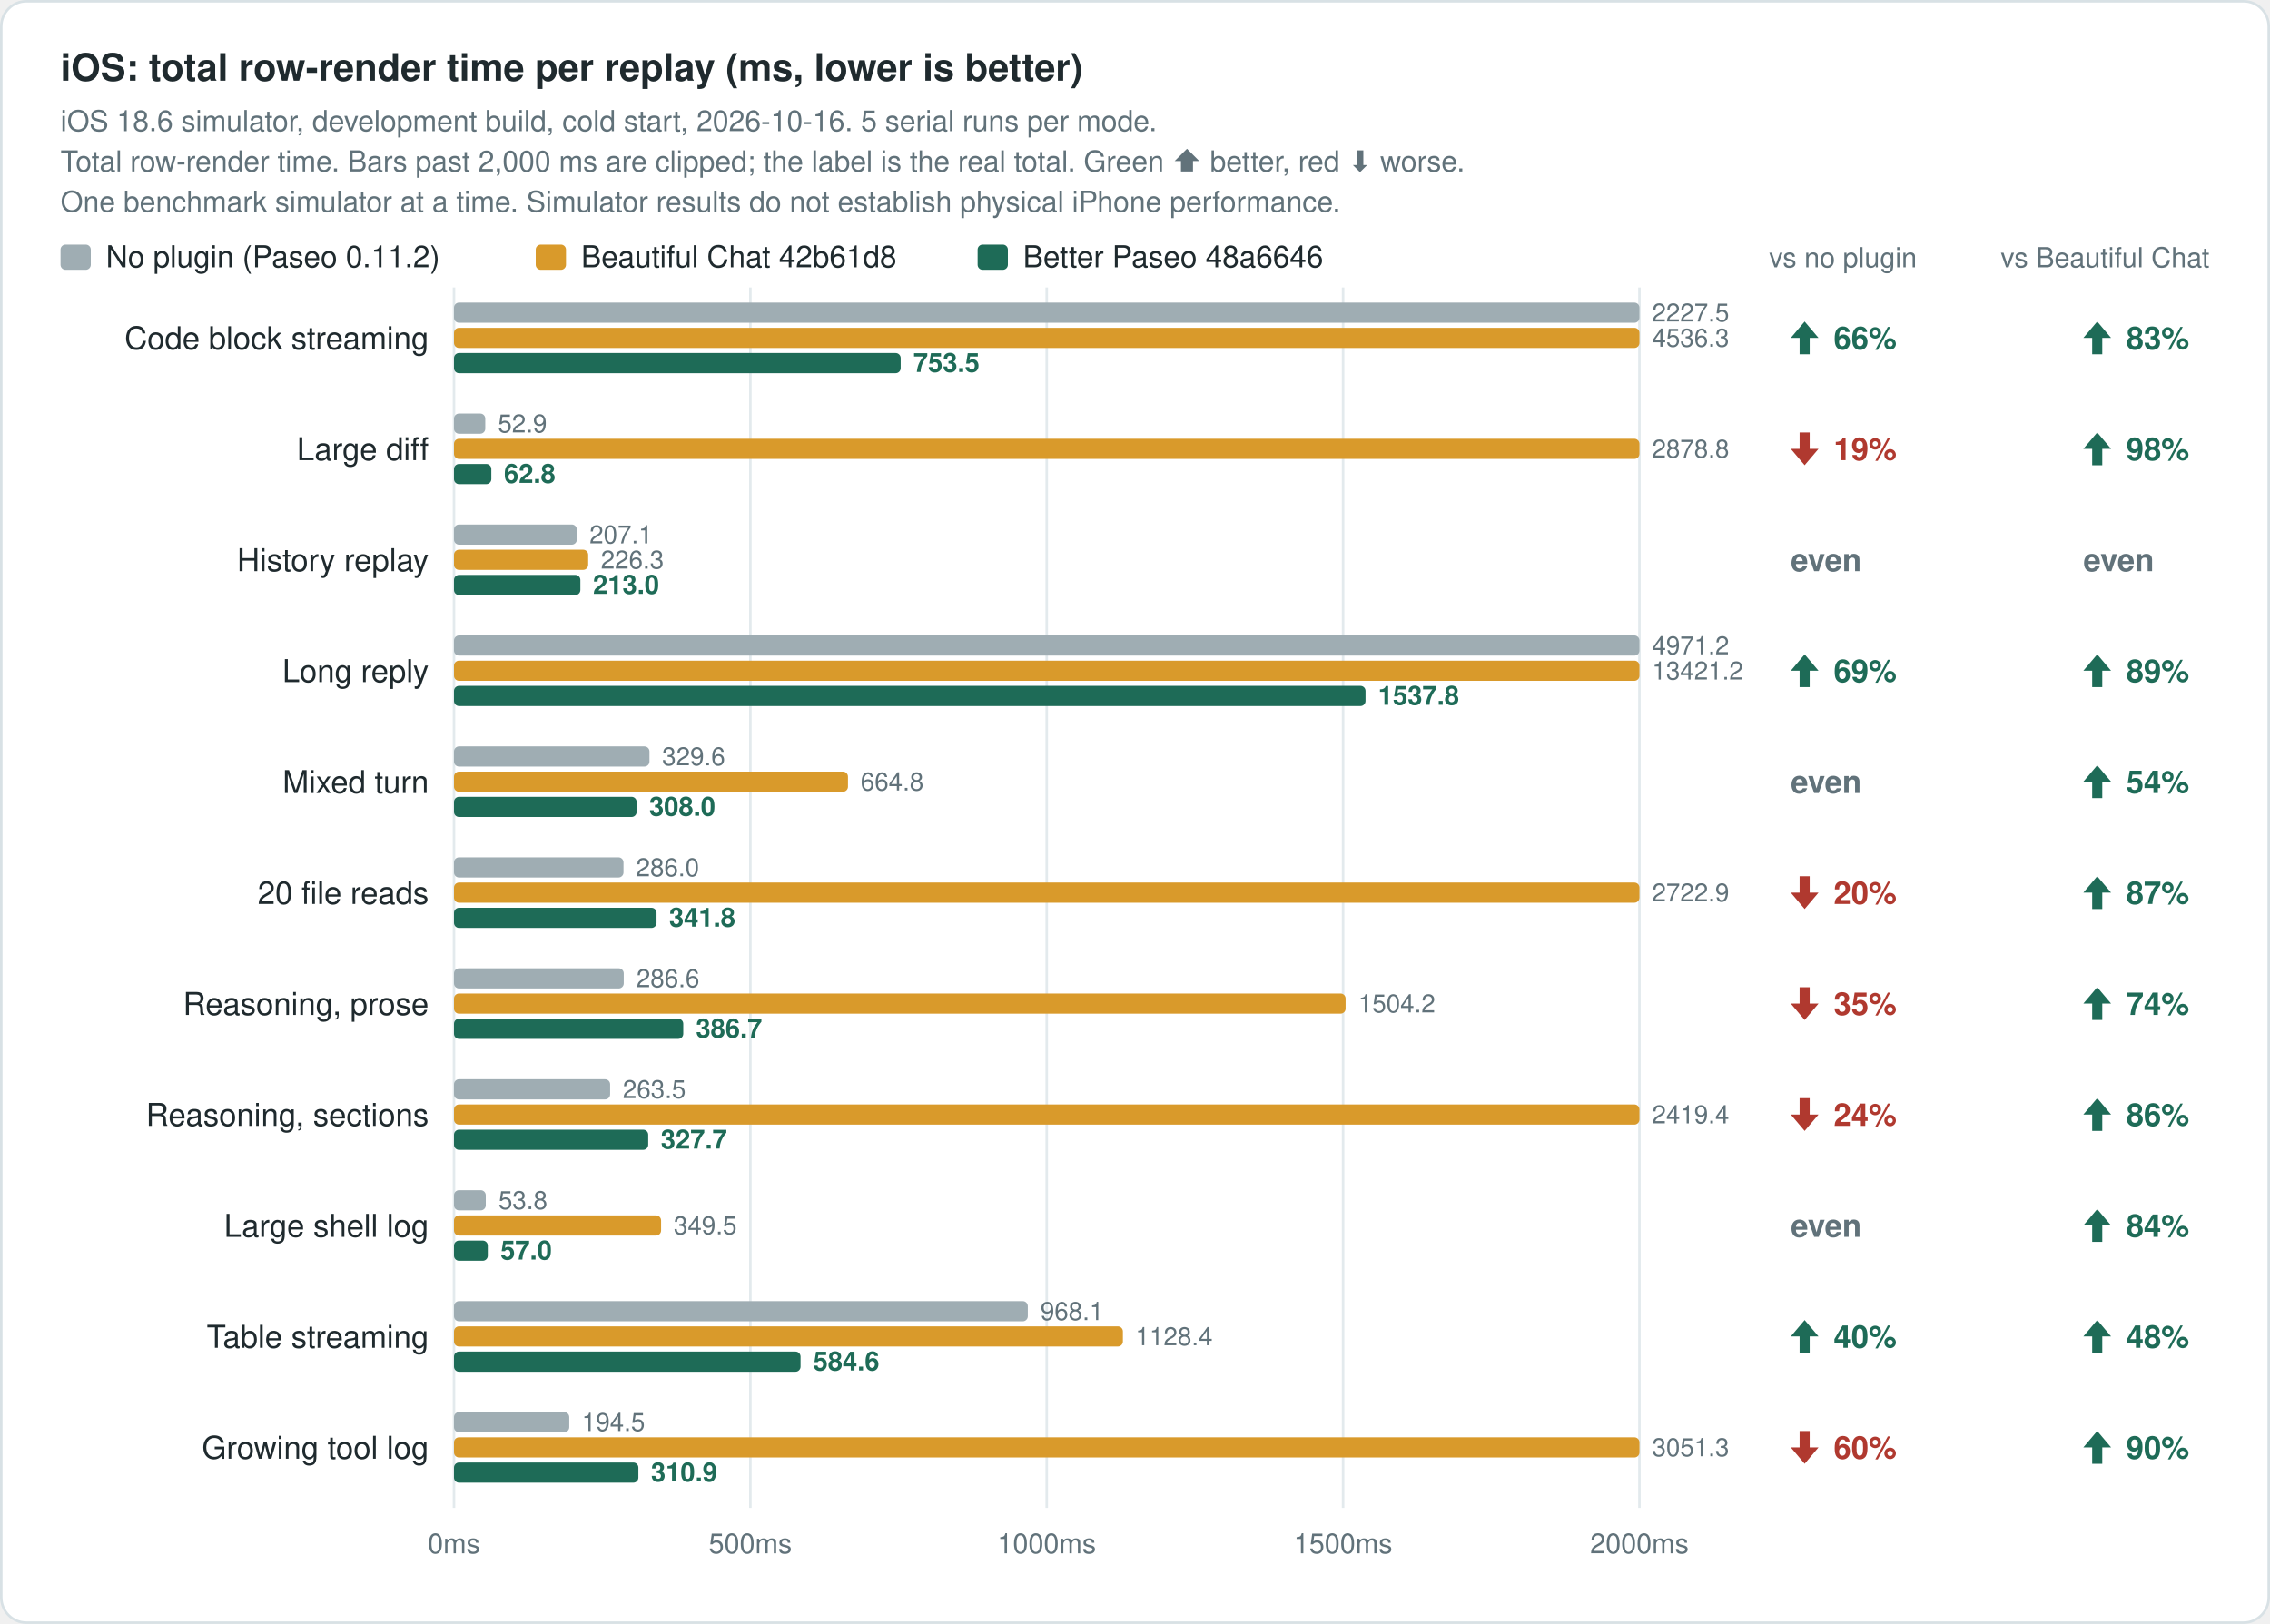
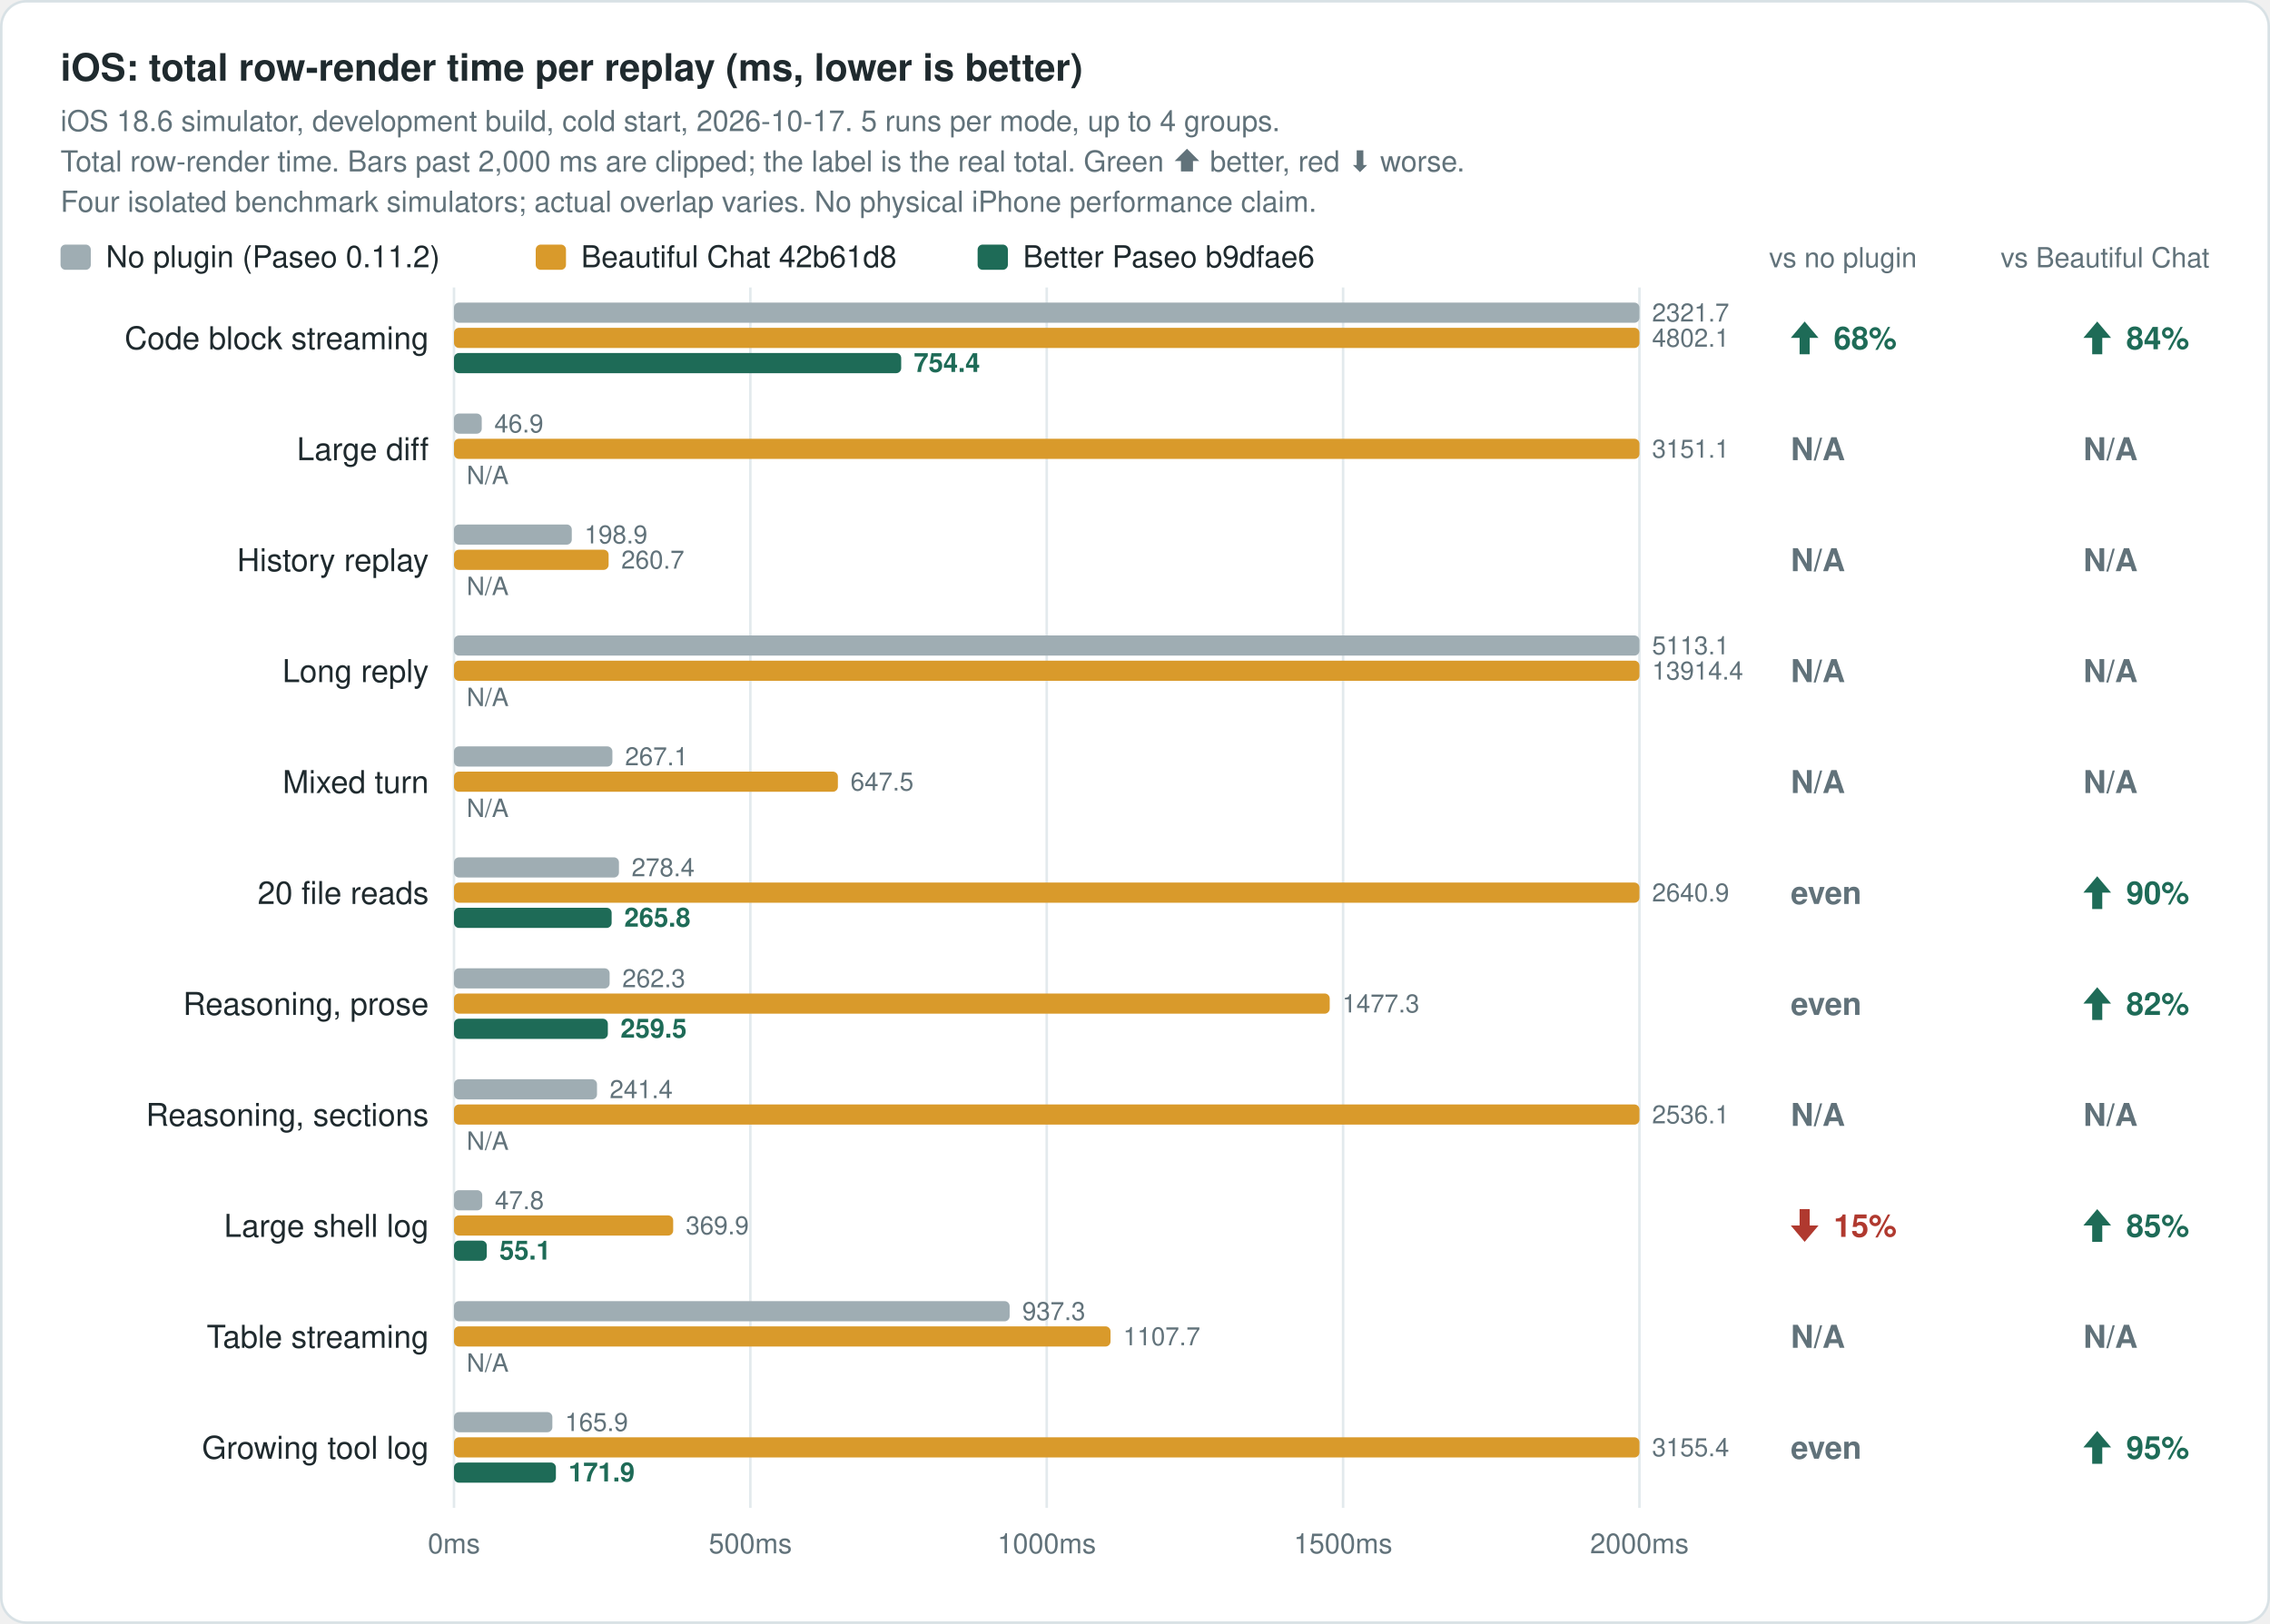
<svg xmlns="http://www.w3.org/2000/svg" viewBox="0 0 900 644" width="900" height="644" role="img">
  <rect x="0.5" y="0.5" width="899" height="643" rx="10" fill="#ffffff" stroke="#d8e1e5" />
  <text x="24.0" y="32.0" text-anchor="start" fill="#1f2a2e" font-size="15" font-weight="600" font-family="-apple-system, BlinkMacSystemFont, 'Segoe UI', Helvetica, Arial, sans-serif">iOS: total row-render time per replay (ms, lower is better)</text>
-   <text x="24.0" y="52.0" text-anchor="start" fill="#61727a" font-size="11.5" font-weight="400" font-family="-apple-system, BlinkMacSystemFont, 'Segoe UI', Helvetica, Arial, sans-serif">iOS 18.6 simulator, development build, cold start, 2026-10-16. 5 serial runs per mode.</text>
+   <text x="24.0" y="52.0" text-anchor="start" fill="#61727a" font-size="11.5" font-weight="400" font-family="-apple-system, BlinkMacSystemFont, 'Segoe UI', Helvetica, Arial, sans-serif">iOS 18.6 simulator, development build, cold start, 2026-10-17. 5 runs per mode, up to 4 groups.</text>
  <text x="24.0" y="68.0" text-anchor="start" fill="#61727a" font-size="11.5" font-weight="400" font-family="-apple-system, BlinkMacSystemFont, 'Segoe UI', Helvetica, Arial, sans-serif">Total row-render time. Bars past 2,000 ms are clipped; the label is the real total. Green ⬆ better, red ⬇ worse.</text>
-   <text x="24.0" y="84.0" text-anchor="start" fill="#61727a" font-size="11.5" font-weight="400" font-family="-apple-system, BlinkMacSystemFont, 'Segoe UI', Helvetica, Arial, sans-serif">One benchmark simulator at a time. Simulator results do not establish physical iPhone performance.</text>
+   <text x="24.0" y="84.0" text-anchor="start" fill="#61727a" font-size="11.5" font-weight="400" font-family="-apple-system, BlinkMacSystemFont, 'Segoe UI', Helvetica, Arial, sans-serif">Four isolated benchmark simulators; actual overlap varies. No physical iPhone performance claim.</text>
  <rect x="24.0" y="97.0" width="12.0" height="10" rx="2" fill="#9fadb3" />
  <text x="42.0" y="106.0" text-anchor="start" fill="#1f2a2e" font-size="12" font-weight="400" font-family="-apple-system, BlinkMacSystemFont, 'Segoe UI', Helvetica, Arial, sans-serif">No plugin (Paseo 0.11.2)</text>
  <rect x="212.4" y="97.0" width="12.0" height="10" rx="2" fill="#d99a2b" />
  <text x="230.4" y="106.0" text-anchor="start" fill="#1f2a2e" font-size="12" font-weight="400" font-family="-apple-system, BlinkMacSystemFont, 'Segoe UI', Helvetica, Arial, sans-serif">Beautiful Chat 42b61d8</text>
  <rect x="387.6" y="97.0" width="12.0" height="10" rx="2" fill="#1e6b57" />
-   <text x="405.6" y="106.0" text-anchor="start" fill="#1f2a2e" font-size="12" font-weight="400" font-family="-apple-system, BlinkMacSystemFont, 'Segoe UI', Helvetica, Arial, sans-serif">Better Paseo 48a6646</text>
+   <text x="405.6" y="106.0" text-anchor="start" fill="#1f2a2e" font-size="12" font-weight="400" font-family="-apple-system, BlinkMacSystemFont, 'Segoe UI', Helvetica, Arial, sans-serif">Better Paseo b9dfae6</text>
  <text x="760.0" y="106.0" text-anchor="end" fill="#61727a" font-size="11" font-weight="400" font-family="-apple-system, BlinkMacSystemFont, 'Segoe UI', Helvetica, Arial, sans-serif">vs no plugin</text>
  <text x="876.0" y="106.0" text-anchor="end" fill="#61727a" font-size="11" font-weight="400" font-family="-apple-system, BlinkMacSystemFont, 'Segoe UI', Helvetica, Arial, sans-serif">vs Beautiful Chat</text>
  <line x1="180.0" y1="114" x2="180.0" y2="598" stroke="#e3eaed" stroke-width="1" />
  <text x="180.0" y="616.0" text-anchor="middle" fill="#61727a" font-size="11" font-weight="400" font-family="-apple-system, BlinkMacSystemFont, 'Segoe UI', Helvetica, Arial, sans-serif">0ms</text>
  <line x1="297.5" y1="114" x2="297.5" y2="598" stroke="#e3eaed" stroke-width="1" />
  <text x="297.5" y="616.0" text-anchor="middle" fill="#61727a" font-size="11" font-weight="400" font-family="-apple-system, BlinkMacSystemFont, 'Segoe UI', Helvetica, Arial, sans-serif">500ms</text>
  <line x1="415.0" y1="114" x2="415.0" y2="598" stroke="#e3eaed" stroke-width="1" />
  <text x="415.0" y="616.0" text-anchor="middle" fill="#61727a" font-size="11" font-weight="400" font-family="-apple-system, BlinkMacSystemFont, 'Segoe UI', Helvetica, Arial, sans-serif">1000ms</text>
  <line x1="532.5" y1="114" x2="532.5" y2="598" stroke="#e3eaed" stroke-width="1" />
  <text x="532.5" y="616.0" text-anchor="middle" fill="#61727a" font-size="11" font-weight="400" font-family="-apple-system, BlinkMacSystemFont, 'Segoe UI', Helvetica, Arial, sans-serif">1500ms</text>
  <line x1="650.0" y1="114" x2="650.0" y2="598" stroke="#e3eaed" stroke-width="1" />
  <text x="650.0" y="616.0" text-anchor="middle" fill="#61727a" font-size="11" font-weight="400" font-family="-apple-system, BlinkMacSystemFont, 'Segoe UI', Helvetica, Arial, sans-serif">2000ms</text>
  <text x="170.0" y="138.5" text-anchor="end" fill="#1f2a2e" font-size="12.5" font-weight="400" font-family="-apple-system, BlinkMacSystemFont, 'Segoe UI', Helvetica, Arial, sans-serif">Code block streaming</text>
  <rect x="180.0" y="120.0" width="470.0" height="8" rx="2" fill="#9fadb3" />
-   <text x="655.0" y="127.5" text-anchor="start" fill="#61727a" font-size="10" font-weight="400" font-family="-apple-system, BlinkMacSystemFont, 'Segoe UI', Helvetica, Arial, sans-serif">2227.5</text>
+   <text x="655.0" y="127.5" text-anchor="start" fill="#61727a" font-size="10" font-weight="400" font-family="-apple-system, BlinkMacSystemFont, 'Segoe UI', Helvetica, Arial, sans-serif">2321.7</text>
  <rect x="180.0" y="130.0" width="470.0" height="8" rx="2" fill="#d99a2b" />
-   <text x="655.0" y="137.5" text-anchor="start" fill="#61727a" font-size="10" font-weight="400" font-family="-apple-system, BlinkMacSystemFont, 'Segoe UI', Helvetica, Arial, sans-serif">4536.3</text>
-   <rect x="180.0" y="140.0" width="177.1" height="8" rx="2" fill="#1e6b57" />
-   <text x="362.1" y="147.5" text-anchor="start" fill="#1e6b57" font-size="10.5" font-weight="600" font-family="-apple-system, BlinkMacSystemFont, 'Segoe UI', Helvetica, Arial, sans-serif">753.5</text>
+   <text x="655.0" y="137.5" text-anchor="start" fill="#61727a" font-size="10" font-weight="400" font-family="-apple-system, BlinkMacSystemFont, 'Segoe UI', Helvetica, Arial, sans-serif">4802.1</text>
+   <rect x="180.0" y="140.0" width="177.3" height="8" rx="2" fill="#1e6b57" />
+   <text x="362.3" y="147.5" text-anchor="start" fill="#1e6b57" font-size="10.5" font-weight="600" font-family="-apple-system, BlinkMacSystemFont, 'Segoe UI', Helvetica, Arial, sans-serif">754.4</text>
  <path fill="#1e6b57" d="M715.5,127.5 L721.0,134.0 L717.5,134.0 L717.5,140.5 L713.5,140.5 L713.5,134.0 L710.0,134.0 Z" />
-   <text x="727.0" y="138.5" text-anchor="start" fill="#1e6b57" font-size="12.5" font-weight="600" font-family="-apple-system, BlinkMacSystemFont, 'Segoe UI', Helvetica, Arial, sans-serif">66%</text>
+   <text x="727.0" y="138.5" text-anchor="start" fill="#1e6b57" font-size="12.5" font-weight="600" font-family="-apple-system, BlinkMacSystemFont, 'Segoe UI', Helvetica, Arial, sans-serif">68%</text>
  <path fill="#1e6b57" d="M831.5,127.5 L837.0,134.0 L833.5,134.0 L833.5,140.5 L829.5,140.5 L829.5,134.0 L826.0,134.0 Z" />
-   <text x="843.0" y="138.5" text-anchor="start" fill="#1e6b57" font-size="12.5" font-weight="600" font-family="-apple-system, BlinkMacSystemFont, 'Segoe UI', Helvetica, Arial, sans-serif">83%</text>
+   <text x="843.0" y="138.5" text-anchor="start" fill="#1e6b57" font-size="12.5" font-weight="600" font-family="-apple-system, BlinkMacSystemFont, 'Segoe UI', Helvetica, Arial, sans-serif">84%</text>
  <text x="170.0" y="182.5" text-anchor="end" fill="#1f2a2e" font-size="12.5" font-weight="400" font-family="-apple-system, BlinkMacSystemFont, 'Segoe UI', Helvetica, Arial, sans-serif">Large diff</text>
-   <rect x="180.0" y="164.0" width="12.4" height="8" rx="2" fill="#9fadb3" />
-   <text x="197.4" y="171.5" text-anchor="start" fill="#61727a" font-size="10" font-weight="400" font-family="-apple-system, BlinkMacSystemFont, 'Segoe UI', Helvetica, Arial, sans-serif">52.9</text>
+   <rect x="180.0" y="164.0" width="11.0" height="8" rx="2" fill="#9fadb3" />
+   <text x="196.0" y="171.5" text-anchor="start" fill="#61727a" font-size="10" font-weight="400" font-family="-apple-system, BlinkMacSystemFont, 'Segoe UI', Helvetica, Arial, sans-serif">46.9</text>
  <rect x="180.0" y="174.0" width="470.0" height="8" rx="2" fill="#d99a2b" />
-   <text x="655.0" y="181.5" text-anchor="start" fill="#61727a" font-size="10" font-weight="400" font-family="-apple-system, BlinkMacSystemFont, 'Segoe UI', Helvetica, Arial, sans-serif">2878.8</text>
-   <rect x="180.0" y="184.0" width="14.8" height="8" rx="2" fill="#1e6b57" />
-   <text x="199.8" y="191.5" text-anchor="start" fill="#1e6b57" font-size="10.5" font-weight="600" font-family="-apple-system, BlinkMacSystemFont, 'Segoe UI', Helvetica, Arial, sans-serif">62.8</text>
-   <path fill="#b0392f" d="M715.5,184.5 L721.0,178.0 L717.5,178.0 L717.5,171.5 L713.5,171.5 L713.5,178.0 L710.0,178.0 Z" />
-   <text x="727.0" y="182.5" text-anchor="start" fill="#b0392f" font-size="12.5" font-weight="600" font-family="-apple-system, BlinkMacSystemFont, 'Segoe UI', Helvetica, Arial, sans-serif">19%</text>
-   <path fill="#1e6b57" d="M831.5,171.5 L837.0,178.0 L833.5,178.0 L833.5,184.5 L829.5,184.5 L829.5,178.0 L826.0,178.0 Z" />
-   <text x="843.0" y="182.5" text-anchor="start" fill="#1e6b57" font-size="12.5" font-weight="600" font-family="-apple-system, BlinkMacSystemFont, 'Segoe UI', Helvetica, Arial, sans-serif">98%</text>
+   <text x="655.0" y="181.5" text-anchor="start" fill="#61727a" font-size="10" font-weight="400" font-family="-apple-system, BlinkMacSystemFont, 'Segoe UI', Helvetica, Arial, sans-serif">3151.1</text>
+   <text x="185.0" y="192.0" text-anchor="start" fill="#61727a" font-size="10" font-weight="400" font-family="-apple-system, BlinkMacSystemFont, 'Segoe UI', Helvetica, Arial, sans-serif">N/A</text>
+   <text x="710.0" y="182.5" text-anchor="start" fill="#61727a" font-size="12.5" font-weight="600" font-family="-apple-system, BlinkMacSystemFont, 'Segoe UI', Helvetica, Arial, sans-serif">N/A</text>
+   <text x="826.0" y="182.5" text-anchor="start" fill="#61727a" font-size="12.5" font-weight="600" font-family="-apple-system, BlinkMacSystemFont, 'Segoe UI', Helvetica, Arial, sans-serif">N/A</text>
  <text x="170.0" y="226.5" text-anchor="end" fill="#1f2a2e" font-size="12.5" font-weight="400" font-family="-apple-system, BlinkMacSystemFont, 'Segoe UI', Helvetica, Arial, sans-serif">History replay</text>
-   <rect x="180.0" y="208.0" width="48.7" height="8" rx="2" fill="#9fadb3" />
-   <text x="233.7" y="215.5" text-anchor="start" fill="#61727a" font-size="10" font-weight="400" font-family="-apple-system, BlinkMacSystemFont, 'Segoe UI', Helvetica, Arial, sans-serif">207.1</text>
-   <rect x="180.0" y="218.0" width="53.2" height="8" rx="2" fill="#d99a2b" />
-   <text x="238.2" y="225.5" text-anchor="start" fill="#61727a" font-size="10" font-weight="400" font-family="-apple-system, BlinkMacSystemFont, 'Segoe UI', Helvetica, Arial, sans-serif">226.3</text>
-   <rect x="180.0" y="228.0" width="50.1" height="8" rx="2" fill="#1e6b57" />
-   <text x="235.1" y="235.5" text-anchor="start" fill="#1e6b57" font-size="10.5" font-weight="600" font-family="-apple-system, BlinkMacSystemFont, 'Segoe UI', Helvetica, Arial, sans-serif">213.0</text>
-   <text x="710.0" y="226.5" text-anchor="start" fill="#61727a" font-size="12.5" font-weight="600" font-family="-apple-system, BlinkMacSystemFont, 'Segoe UI', Helvetica, Arial, sans-serif">even</text>
-   <text x="826.0" y="226.5" text-anchor="start" fill="#61727a" font-size="12.5" font-weight="600" font-family="-apple-system, BlinkMacSystemFont, 'Segoe UI', Helvetica, Arial, sans-serif">even</text>
+   <rect x="180.0" y="208.0" width="46.7" height="8" rx="2" fill="#9fadb3" />
+   <text x="231.7" y="215.5" text-anchor="start" fill="#61727a" font-size="10" font-weight="400" font-family="-apple-system, BlinkMacSystemFont, 'Segoe UI', Helvetica, Arial, sans-serif">198.9</text>
+   <rect x="180.0" y="218.0" width="61.3" height="8" rx="2" fill="#d99a2b" />
+   <text x="246.3" y="225.5" text-anchor="start" fill="#61727a" font-size="10" font-weight="400" font-family="-apple-system, BlinkMacSystemFont, 'Segoe UI', Helvetica, Arial, sans-serif">260.7</text>
+   <text x="185.0" y="236.0" text-anchor="start" fill="#61727a" font-size="10" font-weight="400" font-family="-apple-system, BlinkMacSystemFont, 'Segoe UI', Helvetica, Arial, sans-serif">N/A</text>
+   <text x="710.0" y="226.5" text-anchor="start" fill="#61727a" font-size="12.5" font-weight="600" font-family="-apple-system, BlinkMacSystemFont, 'Segoe UI', Helvetica, Arial, sans-serif">N/A</text>
+   <text x="826.0" y="226.5" text-anchor="start" fill="#61727a" font-size="12.5" font-weight="600" font-family="-apple-system, BlinkMacSystemFont, 'Segoe UI', Helvetica, Arial, sans-serif">N/A</text>
  <text x="170.0" y="270.5" text-anchor="end" fill="#1f2a2e" font-size="12.5" font-weight="400" font-family="-apple-system, BlinkMacSystemFont, 'Segoe UI', Helvetica, Arial, sans-serif">Long reply</text>
  <rect x="180.0" y="252.0" width="470.0" height="8" rx="2" fill="#9fadb3" />
-   <text x="655.0" y="259.5" text-anchor="start" fill="#61727a" font-size="10" font-weight="400" font-family="-apple-system, BlinkMacSystemFont, 'Segoe UI', Helvetica, Arial, sans-serif">4971.2</text>
+   <text x="655.0" y="259.5" text-anchor="start" fill="#61727a" font-size="10" font-weight="400" font-family="-apple-system, BlinkMacSystemFont, 'Segoe UI', Helvetica, Arial, sans-serif">5113.1</text>
  <rect x="180.0" y="262.0" width="470.0" height="8" rx="2" fill="#d99a2b" />
-   <text x="655.0" y="269.5" text-anchor="start" fill="#61727a" font-size="10" font-weight="400" font-family="-apple-system, BlinkMacSystemFont, 'Segoe UI', Helvetica, Arial, sans-serif">13421.2</text>
-   <rect x="180.0" y="272.0" width="361.4" height="8" rx="2" fill="#1e6b57" />
-   <text x="546.4" y="279.5" text-anchor="start" fill="#1e6b57" font-size="10.5" font-weight="600" font-family="-apple-system, BlinkMacSystemFont, 'Segoe UI', Helvetica, Arial, sans-serif">1537.8</text>
-   <path fill="#1e6b57" d="M715.5,259.5 L721.0,266.0 L717.5,266.0 L717.5,272.5 L713.5,272.5 L713.5,266.0 L710.0,266.0 Z" />
-   <text x="727.0" y="270.5" text-anchor="start" fill="#1e6b57" font-size="12.5" font-weight="600" font-family="-apple-system, BlinkMacSystemFont, 'Segoe UI', Helvetica, Arial, sans-serif">69%</text>
-   <path fill="#1e6b57" d="M831.5,259.5 L837.0,266.0 L833.5,266.0 L833.5,272.5 L829.5,272.5 L829.5,266.0 L826.0,266.0 Z" />
-   <text x="843.0" y="270.5" text-anchor="start" fill="#1e6b57" font-size="12.5" font-weight="600" font-family="-apple-system, BlinkMacSystemFont, 'Segoe UI', Helvetica, Arial, sans-serif">89%</text>
+   <text x="655.0" y="269.5" text-anchor="start" fill="#61727a" font-size="10" font-weight="400" font-family="-apple-system, BlinkMacSystemFont, 'Segoe UI', Helvetica, Arial, sans-serif">13914.4</text>
+   <text x="185.0" y="280.0" text-anchor="start" fill="#61727a" font-size="10" font-weight="400" font-family="-apple-system, BlinkMacSystemFont, 'Segoe UI', Helvetica, Arial, sans-serif">N/A</text>
+   <text x="710.0" y="270.5" text-anchor="start" fill="#61727a" font-size="12.5" font-weight="600" font-family="-apple-system, BlinkMacSystemFont, 'Segoe UI', Helvetica, Arial, sans-serif">N/A</text>
+   <text x="826.0" y="270.5" text-anchor="start" fill="#61727a" font-size="12.5" font-weight="600" font-family="-apple-system, BlinkMacSystemFont, 'Segoe UI', Helvetica, Arial, sans-serif">N/A</text>
  <text x="170.0" y="314.5" text-anchor="end" fill="#1f2a2e" font-size="12.5" font-weight="400" font-family="-apple-system, BlinkMacSystemFont, 'Segoe UI', Helvetica, Arial, sans-serif">Mixed turn</text>
-   <rect x="180.0" y="296.0" width="77.5" height="8" rx="2" fill="#9fadb3" />
-   <text x="262.5" y="303.5" text-anchor="start" fill="#61727a" font-size="10" font-weight="400" font-family="-apple-system, BlinkMacSystemFont, 'Segoe UI', Helvetica, Arial, sans-serif">329.6</text>
-   <rect x="180.0" y="306.0" width="156.2" height="8" rx="2" fill="#d99a2b" />
-   <text x="341.2" y="313.5" text-anchor="start" fill="#61727a" font-size="10" font-weight="400" font-family="-apple-system, BlinkMacSystemFont, 'Segoe UI', Helvetica, Arial, sans-serif">664.8</text>
-   <rect x="180.0" y="316.0" width="72.4" height="8" rx="2" fill="#1e6b57" />
-   <text x="257.4" y="323.5" text-anchor="start" fill="#1e6b57" font-size="10.5" font-weight="600" font-family="-apple-system, BlinkMacSystemFont, 'Segoe UI', Helvetica, Arial, sans-serif">308.0</text>
-   <text x="710.0" y="314.5" text-anchor="start" fill="#61727a" font-size="12.5" font-weight="600" font-family="-apple-system, BlinkMacSystemFont, 'Segoe UI', Helvetica, Arial, sans-serif">even</text>
-   <path fill="#1e6b57" d="M831.5,303.5 L837.0,310.0 L833.5,310.0 L833.5,316.5 L829.5,316.5 L829.5,310.0 L826.0,310.0 Z" />
-   <text x="843.0" y="314.5" text-anchor="start" fill="#1e6b57" font-size="12.5" font-weight="600" font-family="-apple-system, BlinkMacSystemFont, 'Segoe UI', Helvetica, Arial, sans-serif">54%</text>
+   <rect x="180.0" y="296.0" width="62.8" height="8" rx="2" fill="#9fadb3" />
+   <text x="247.8" y="303.5" text-anchor="start" fill="#61727a" font-size="10" font-weight="400" font-family="-apple-system, BlinkMacSystemFont, 'Segoe UI', Helvetica, Arial, sans-serif">267.1</text>
+   <rect x="180.0" y="306.0" width="152.2" height="8" rx="2" fill="#d99a2b" />
+   <text x="337.2" y="313.5" text-anchor="start" fill="#61727a" font-size="10" font-weight="400" font-family="-apple-system, BlinkMacSystemFont, 'Segoe UI', Helvetica, Arial, sans-serif">647.5</text>
+   <text x="185.0" y="324.0" text-anchor="start" fill="#61727a" font-size="10" font-weight="400" font-family="-apple-system, BlinkMacSystemFont, 'Segoe UI', Helvetica, Arial, sans-serif">N/A</text>
+   <text x="710.0" y="314.5" text-anchor="start" fill="#61727a" font-size="12.5" font-weight="600" font-family="-apple-system, BlinkMacSystemFont, 'Segoe UI', Helvetica, Arial, sans-serif">N/A</text>
+   <text x="826.0" y="314.5" text-anchor="start" fill="#61727a" font-size="12.5" font-weight="600" font-family="-apple-system, BlinkMacSystemFont, 'Segoe UI', Helvetica, Arial, sans-serif">N/A</text>
  <text x="170.0" y="358.5" text-anchor="end" fill="#1f2a2e" font-size="12.5" font-weight="400" font-family="-apple-system, BlinkMacSystemFont, 'Segoe UI', Helvetica, Arial, sans-serif">20 file reads</text>
-   <rect x="180.0" y="340.0" width="67.2" height="8" rx="2" fill="#9fadb3" />
-   <text x="252.2" y="347.5" text-anchor="start" fill="#61727a" font-size="10" font-weight="400" font-family="-apple-system, BlinkMacSystemFont, 'Segoe UI', Helvetica, Arial, sans-serif">286.0</text>
+   <rect x="180.0" y="340.0" width="65.4" height="8" rx="2" fill="#9fadb3" />
+   <text x="250.4" y="347.5" text-anchor="start" fill="#61727a" font-size="10" font-weight="400" font-family="-apple-system, BlinkMacSystemFont, 'Segoe UI', Helvetica, Arial, sans-serif">278.4</text>
  <rect x="180.0" y="350.0" width="470.0" height="8" rx="2" fill="#d99a2b" />
-   <text x="655.0" y="357.5" text-anchor="start" fill="#61727a" font-size="10" font-weight="400" font-family="-apple-system, BlinkMacSystemFont, 'Segoe UI', Helvetica, Arial, sans-serif">2722.9</text>
-   <rect x="180.0" y="360.0" width="80.3" height="8" rx="2" fill="#1e6b57" />
-   <text x="265.3" y="367.5" text-anchor="start" fill="#1e6b57" font-size="10.5" font-weight="600" font-family="-apple-system, BlinkMacSystemFont, 'Segoe UI', Helvetica, Arial, sans-serif">341.8</text>
-   <path fill="#b0392f" d="M715.5,360.5 L721.0,354.0 L717.5,354.0 L717.5,347.5 L713.5,347.5 L713.5,354.0 L710.0,354.0 Z" />
-   <text x="727.0" y="358.5" text-anchor="start" fill="#b0392f" font-size="12.5" font-weight="600" font-family="-apple-system, BlinkMacSystemFont, 'Segoe UI', Helvetica, Arial, sans-serif">20%</text>
+   <text x="655.0" y="357.5" text-anchor="start" fill="#61727a" font-size="10" font-weight="400" font-family="-apple-system, BlinkMacSystemFont, 'Segoe UI', Helvetica, Arial, sans-serif">2640.9</text>
+   <rect x="180.0" y="360.0" width="62.5" height="8" rx="2" fill="#1e6b57" />
+   <text x="247.5" y="367.5" text-anchor="start" fill="#1e6b57" font-size="10.5" font-weight="600" font-family="-apple-system, BlinkMacSystemFont, 'Segoe UI', Helvetica, Arial, sans-serif">265.8</text>
+   <text x="710.0" y="358.5" text-anchor="start" fill="#61727a" font-size="12.5" font-weight="600" font-family="-apple-system, BlinkMacSystemFont, 'Segoe UI', Helvetica, Arial, sans-serif">even</text>
  <path fill="#1e6b57" d="M831.5,347.5 L837.0,354.0 L833.5,354.0 L833.5,360.5 L829.5,360.5 L829.5,354.0 L826.0,354.0 Z" />
-   <text x="843.0" y="358.5" text-anchor="start" fill="#1e6b57" font-size="12.5" font-weight="600" font-family="-apple-system, BlinkMacSystemFont, 'Segoe UI', Helvetica, Arial, sans-serif">87%</text>
+   <text x="843.0" y="358.5" text-anchor="start" fill="#1e6b57" font-size="12.5" font-weight="600" font-family="-apple-system, BlinkMacSystemFont, 'Segoe UI', Helvetica, Arial, sans-serif">90%</text>
  <text x="170.0" y="402.5" text-anchor="end" fill="#1f2a2e" font-size="12.5" font-weight="400" font-family="-apple-system, BlinkMacSystemFont, 'Segoe UI', Helvetica, Arial, sans-serif">Reasoning, prose</text>
-   <rect x="180.0" y="384.0" width="67.3" height="8" rx="2" fill="#9fadb3" />
-   <text x="252.3" y="391.5" text-anchor="start" fill="#61727a" font-size="10" font-weight="400" font-family="-apple-system, BlinkMacSystemFont, 'Segoe UI', Helvetica, Arial, sans-serif">286.6</text>
-   <rect x="180.0" y="394.0" width="353.5" height="8" rx="2" fill="#d99a2b" />
-   <text x="538.5" y="401.5" text-anchor="start" fill="#61727a" font-size="10" font-weight="400" font-family="-apple-system, BlinkMacSystemFont, 'Segoe UI', Helvetica, Arial, sans-serif">1504.2</text>
-   <rect x="180.0" y="404.0" width="90.9" height="8" rx="2" fill="#1e6b57" />
-   <text x="275.9" y="411.5" text-anchor="start" fill="#1e6b57" font-size="10.5" font-weight="600" font-family="-apple-system, BlinkMacSystemFont, 'Segoe UI', Helvetica, Arial, sans-serif">386.7</text>
-   <path fill="#b0392f" d="M715.5,404.5 L721.0,398.0 L717.5,398.0 L717.5,391.5 L713.5,391.5 L713.5,398.0 L710.0,398.0 Z" />
-   <text x="727.0" y="402.5" text-anchor="start" fill="#b0392f" font-size="12.5" font-weight="600" font-family="-apple-system, BlinkMacSystemFont, 'Segoe UI', Helvetica, Arial, sans-serif">35%</text>
+   <rect x="180.0" y="384.0" width="61.7" height="8" rx="2" fill="#9fadb3" />
+   <text x="246.7" y="391.5" text-anchor="start" fill="#61727a" font-size="10" font-weight="400" font-family="-apple-system, BlinkMacSystemFont, 'Segoe UI', Helvetica, Arial, sans-serif">262.3</text>
+   <rect x="180.0" y="394.0" width="347.2" height="8" rx="2" fill="#d99a2b" />
+   <text x="532.2" y="401.5" text-anchor="start" fill="#61727a" font-size="10" font-weight="400" font-family="-apple-system, BlinkMacSystemFont, 'Segoe UI', Helvetica, Arial, sans-serif">1477.3</text>
+   <rect x="180.0" y="404.0" width="61.0" height="8" rx="2" fill="#1e6b57" />
+   <text x="246.0" y="411.5" text-anchor="start" fill="#1e6b57" font-size="10.5" font-weight="600" font-family="-apple-system, BlinkMacSystemFont, 'Segoe UI', Helvetica, Arial, sans-serif">259.5</text>
+   <text x="710.0" y="402.5" text-anchor="start" fill="#61727a" font-size="12.5" font-weight="600" font-family="-apple-system, BlinkMacSystemFont, 'Segoe UI', Helvetica, Arial, sans-serif">even</text>
  <path fill="#1e6b57" d="M831.5,391.5 L837.0,398.0 L833.5,398.0 L833.5,404.5 L829.5,404.5 L829.5,398.0 L826.0,398.0 Z" />
-   <text x="843.0" y="402.5" text-anchor="start" fill="#1e6b57" font-size="12.5" font-weight="600" font-family="-apple-system, BlinkMacSystemFont, 'Segoe UI', Helvetica, Arial, sans-serif">74%</text>
+   <text x="843.0" y="402.5" text-anchor="start" fill="#1e6b57" font-size="12.5" font-weight="600" font-family="-apple-system, BlinkMacSystemFont, 'Segoe UI', Helvetica, Arial, sans-serif">82%</text>
  <text x="170.0" y="446.5" text-anchor="end" fill="#1f2a2e" font-size="12.5" font-weight="400" font-family="-apple-system, BlinkMacSystemFont, 'Segoe UI', Helvetica, Arial, sans-serif">Reasoning, sections</text>
-   <rect x="180.0" y="428.0" width="61.9" height="8" rx="2" fill="#9fadb3" />
-   <text x="246.9" y="435.5" text-anchor="start" fill="#61727a" font-size="10" font-weight="400" font-family="-apple-system, BlinkMacSystemFont, 'Segoe UI', Helvetica, Arial, sans-serif">263.5</text>
+   <rect x="180.0" y="428.0" width="56.7" height="8" rx="2" fill="#9fadb3" />
+   <text x="241.7" y="435.5" text-anchor="start" fill="#61727a" font-size="10" font-weight="400" font-family="-apple-system, BlinkMacSystemFont, 'Segoe UI', Helvetica, Arial, sans-serif">241.4</text>
  <rect x="180.0" y="438.0" width="470.0" height="8" rx="2" fill="#d99a2b" />
-   <text x="655.0" y="445.5" text-anchor="start" fill="#61727a" font-size="10" font-weight="400" font-family="-apple-system, BlinkMacSystemFont, 'Segoe UI', Helvetica, Arial, sans-serif">2419.4</text>
-   <rect x="180.0" y="448.0" width="77.0" height="8" rx="2" fill="#1e6b57" />
-   <text x="262.0" y="455.5" text-anchor="start" fill="#1e6b57" font-size="10.5" font-weight="600" font-family="-apple-system, BlinkMacSystemFont, 'Segoe UI', Helvetica, Arial, sans-serif">327.7</text>
-   <path fill="#b0392f" d="M715.5,448.5 L721.0,442.0 L717.5,442.0 L717.5,435.5 L713.5,435.5 L713.5,442.0 L710.0,442.0 Z" />
-   <text x="727.0" y="446.5" text-anchor="start" fill="#b0392f" font-size="12.5" font-weight="600" font-family="-apple-system, BlinkMacSystemFont, 'Segoe UI', Helvetica, Arial, sans-serif">24%</text>
-   <path fill="#1e6b57" d="M831.5,435.5 L837.0,442.0 L833.5,442.0 L833.5,448.5 L829.5,448.5 L829.5,442.0 L826.0,442.0 Z" />
-   <text x="843.0" y="446.5" text-anchor="start" fill="#1e6b57" font-size="12.5" font-weight="600" font-family="-apple-system, BlinkMacSystemFont, 'Segoe UI', Helvetica, Arial, sans-serif">86%</text>
+   <text x="655.0" y="445.5" text-anchor="start" fill="#61727a" font-size="10" font-weight="400" font-family="-apple-system, BlinkMacSystemFont, 'Segoe UI', Helvetica, Arial, sans-serif">2536.1</text>
+   <text x="185.0" y="456.0" text-anchor="start" fill="#61727a" font-size="10" font-weight="400" font-family="-apple-system, BlinkMacSystemFont, 'Segoe UI', Helvetica, Arial, sans-serif">N/A</text>
+   <text x="710.0" y="446.5" text-anchor="start" fill="#61727a" font-size="12.5" font-weight="600" font-family="-apple-system, BlinkMacSystemFont, 'Segoe UI', Helvetica, Arial, sans-serif">N/A</text>
+   <text x="826.0" y="446.5" text-anchor="start" fill="#61727a" font-size="12.5" font-weight="600" font-family="-apple-system, BlinkMacSystemFont, 'Segoe UI', Helvetica, Arial, sans-serif">N/A</text>
  <text x="170.0" y="490.5" text-anchor="end" fill="#1f2a2e" font-size="12.5" font-weight="400" font-family="-apple-system, BlinkMacSystemFont, 'Segoe UI', Helvetica, Arial, sans-serif">Large shell log</text>
-   <rect x="180.0" y="472.0" width="12.6" height="8" rx="2" fill="#9fadb3" />
-   <text x="197.6" y="479.5" text-anchor="start" fill="#61727a" font-size="10" font-weight="400" font-family="-apple-system, BlinkMacSystemFont, 'Segoe UI', Helvetica, Arial, sans-serif">53.8</text>
-   <rect x="180.0" y="482.0" width="82.1" height="8" rx="2" fill="#d99a2b" />
-   <text x="267.1" y="489.5" text-anchor="start" fill="#61727a" font-size="10" font-weight="400" font-family="-apple-system, BlinkMacSystemFont, 'Segoe UI', Helvetica, Arial, sans-serif">349.5</text>
-   <rect x="180.0" y="492.0" width="13.4" height="8" rx="2" fill="#1e6b57" />
-   <text x="198.4" y="499.5" text-anchor="start" fill="#1e6b57" font-size="10.5" font-weight="600" font-family="-apple-system, BlinkMacSystemFont, 'Segoe UI', Helvetica, Arial, sans-serif">57.0</text>
-   <text x="710.0" y="490.5" text-anchor="start" fill="#61727a" font-size="12.5" font-weight="600" font-family="-apple-system, BlinkMacSystemFont, 'Segoe UI', Helvetica, Arial, sans-serif">even</text>
+   <rect x="180.0" y="472.0" width="11.2" height="8" rx="2" fill="#9fadb3" />
+   <text x="196.2" y="479.5" text-anchor="start" fill="#61727a" font-size="10" font-weight="400" font-family="-apple-system, BlinkMacSystemFont, 'Segoe UI', Helvetica, Arial, sans-serif">47.8</text>
+   <rect x="180.0" y="482.0" width="86.9" height="8" rx="2" fill="#d99a2b" />
+   <text x="271.9" y="489.5" text-anchor="start" fill="#61727a" font-size="10" font-weight="400" font-family="-apple-system, BlinkMacSystemFont, 'Segoe UI', Helvetica, Arial, sans-serif">369.9</text>
+   <rect x="180.0" y="492.0" width="13.0" height="8" rx="2" fill="#1e6b57" />
+   <text x="198.0" y="499.5" text-anchor="start" fill="#1e6b57" font-size="10.5" font-weight="600" font-family="-apple-system, BlinkMacSystemFont, 'Segoe UI', Helvetica, Arial, sans-serif">55.1</text>
+   <path fill="#b0392f" d="M715.5,492.5 L721.0,486.0 L717.5,486.0 L717.5,479.5 L713.5,479.5 L713.5,486.0 L710.0,486.0 Z" />
+   <text x="727.0" y="490.5" text-anchor="start" fill="#b0392f" font-size="12.5" font-weight="600" font-family="-apple-system, BlinkMacSystemFont, 'Segoe UI', Helvetica, Arial, sans-serif">15%</text>
  <path fill="#1e6b57" d="M831.5,479.5 L837.0,486.0 L833.5,486.0 L833.5,492.5 L829.5,492.5 L829.5,486.0 L826.0,486.0 Z" />
-   <text x="843.0" y="490.5" text-anchor="start" fill="#1e6b57" font-size="12.5" font-weight="600" font-family="-apple-system, BlinkMacSystemFont, 'Segoe UI', Helvetica, Arial, sans-serif">84%</text>
+   <text x="843.0" y="490.5" text-anchor="start" fill="#1e6b57" font-size="12.5" font-weight="600" font-family="-apple-system, BlinkMacSystemFont, 'Segoe UI', Helvetica, Arial, sans-serif">85%</text>
  <text x="170.0" y="534.5" text-anchor="end" fill="#1f2a2e" font-size="12.5" font-weight="400" font-family="-apple-system, BlinkMacSystemFont, 'Segoe UI', Helvetica, Arial, sans-serif">Table streaming</text>
-   <rect x="180.0" y="516.0" width="227.5" height="8" rx="2" fill="#9fadb3" />
-   <text x="412.5" y="523.5" text-anchor="start" fill="#61727a" font-size="10" font-weight="400" font-family="-apple-system, BlinkMacSystemFont, 'Segoe UI', Helvetica, Arial, sans-serif">968.1</text>
-   <rect x="180.0" y="526.0" width="265.2" height="8" rx="2" fill="#d99a2b" />
-   <text x="450.2" y="533.5" text-anchor="start" fill="#61727a" font-size="10" font-weight="400" font-family="-apple-system, BlinkMacSystemFont, 'Segoe UI', Helvetica, Arial, sans-serif">1128.4</text>
-   <rect x="180.0" y="536.0" width="137.4" height="8" rx="2" fill="#1e6b57" />
-   <text x="322.4" y="543.5" text-anchor="start" fill="#1e6b57" font-size="10.5" font-weight="600" font-family="-apple-system, BlinkMacSystemFont, 'Segoe UI', Helvetica, Arial, sans-serif">584.6</text>
-   <path fill="#1e6b57" d="M715.5,523.5 L721.0,530.0 L717.5,530.0 L717.5,536.5 L713.5,536.5 L713.5,530.0 L710.0,530.0 Z" />
-   <text x="727.0" y="534.5" text-anchor="start" fill="#1e6b57" font-size="12.5" font-weight="600" font-family="-apple-system, BlinkMacSystemFont, 'Segoe UI', Helvetica, Arial, sans-serif">40%</text>
-   <path fill="#1e6b57" d="M831.5,523.5 L837.0,530.0 L833.5,530.0 L833.5,536.5 L829.5,536.5 L829.5,530.0 L826.0,530.0 Z" />
-   <text x="843.0" y="534.5" text-anchor="start" fill="#1e6b57" font-size="12.5" font-weight="600" font-family="-apple-system, BlinkMacSystemFont, 'Segoe UI', Helvetica, Arial, sans-serif">48%</text>
+   <rect x="180.0" y="516.0" width="220.3" height="8" rx="2" fill="#9fadb3" />
+   <text x="405.3" y="523.5" text-anchor="start" fill="#61727a" font-size="10" font-weight="400" font-family="-apple-system, BlinkMacSystemFont, 'Segoe UI', Helvetica, Arial, sans-serif">937.3</text>
+   <rect x="180.0" y="526.0" width="260.3" height="8" rx="2" fill="#d99a2b" />
+   <text x="445.3" y="533.5" text-anchor="start" fill="#61727a" font-size="10" font-weight="400" font-family="-apple-system, BlinkMacSystemFont, 'Segoe UI', Helvetica, Arial, sans-serif">1107.7</text>
+   <text x="185.0" y="544.0" text-anchor="start" fill="#61727a" font-size="10" font-weight="400" font-family="-apple-system, BlinkMacSystemFont, 'Segoe UI', Helvetica, Arial, sans-serif">N/A</text>
+   <text x="710.0" y="534.5" text-anchor="start" fill="#61727a" font-size="12.5" font-weight="600" font-family="-apple-system, BlinkMacSystemFont, 'Segoe UI', Helvetica, Arial, sans-serif">N/A</text>
+   <text x="826.0" y="534.5" text-anchor="start" fill="#61727a" font-size="12.5" font-weight="600" font-family="-apple-system, BlinkMacSystemFont, 'Segoe UI', Helvetica, Arial, sans-serif">N/A</text>
  <text x="170.0" y="578.5" text-anchor="end" fill="#1f2a2e" font-size="12.5" font-weight="400" font-family="-apple-system, BlinkMacSystemFont, 'Segoe UI', Helvetica, Arial, sans-serif">Growing tool log</text>
-   <rect x="180.0" y="560.0" width="45.7" height="8" rx="2" fill="#9fadb3" />
-   <text x="230.7" y="567.5" text-anchor="start" fill="#61727a" font-size="10" font-weight="400" font-family="-apple-system, BlinkMacSystemFont, 'Segoe UI', Helvetica, Arial, sans-serif">194.5</text>
+   <rect x="180.0" y="560.0" width="39.0" height="8" rx="2" fill="#9fadb3" />
+   <text x="224.0" y="567.5" text-anchor="start" fill="#61727a" font-size="10" font-weight="400" font-family="-apple-system, BlinkMacSystemFont, 'Segoe UI', Helvetica, Arial, sans-serif">165.9</text>
  <rect x="180.0" y="570.0" width="470.0" height="8" rx="2" fill="#d99a2b" />
-   <text x="655.0" y="577.5" text-anchor="start" fill="#61727a" font-size="10" font-weight="400" font-family="-apple-system, BlinkMacSystemFont, 'Segoe UI', Helvetica, Arial, sans-serif">3051.3</text>
-   <rect x="180.0" y="580.0" width="73.1" height="8" rx="2" fill="#1e6b57" />
-   <text x="258.1" y="587.5" text-anchor="start" fill="#1e6b57" font-size="10.5" font-weight="600" font-family="-apple-system, BlinkMacSystemFont, 'Segoe UI', Helvetica, Arial, sans-serif">310.9</text>
-   <path fill="#b0392f" d="M715.5,580.5 L721.0,574.0 L717.5,574.0 L717.5,567.5 L713.5,567.5 L713.5,574.0 L710.0,574.0 Z" />
-   <text x="727.0" y="578.5" text-anchor="start" fill="#b0392f" font-size="12.5" font-weight="600" font-family="-apple-system, BlinkMacSystemFont, 'Segoe UI', Helvetica, Arial, sans-serif">60%</text>
+   <text x="655.0" y="577.5" text-anchor="start" fill="#61727a" font-size="10" font-weight="400" font-family="-apple-system, BlinkMacSystemFont, 'Segoe UI', Helvetica, Arial, sans-serif">3155.4</text>
+   <rect x="180.0" y="580.0" width="40.4" height="8" rx="2" fill="#1e6b57" />
+   <text x="225.4" y="587.5" text-anchor="start" fill="#1e6b57" font-size="10.5" font-weight="600" font-family="-apple-system, BlinkMacSystemFont, 'Segoe UI', Helvetica, Arial, sans-serif">171.9</text>
+   <text x="710.0" y="578.5" text-anchor="start" fill="#61727a" font-size="12.5" font-weight="600" font-family="-apple-system, BlinkMacSystemFont, 'Segoe UI', Helvetica, Arial, sans-serif">even</text>
  <path fill="#1e6b57" d="M831.5,567.5 L837.0,574.0 L833.5,574.0 L833.5,580.5 L829.5,580.5 L829.5,574.0 L826.0,574.0 Z" />
-   <text x="843.0" y="578.5" text-anchor="start" fill="#1e6b57" font-size="12.5" font-weight="600" font-family="-apple-system, BlinkMacSystemFont, 'Segoe UI', Helvetica, Arial, sans-serif">90%</text>
+   <text x="843.0" y="578.5" text-anchor="start" fill="#1e6b57" font-size="12.5" font-weight="600" font-family="-apple-system, BlinkMacSystemFont, 'Segoe UI', Helvetica, Arial, sans-serif">95%</text>
</svg>
